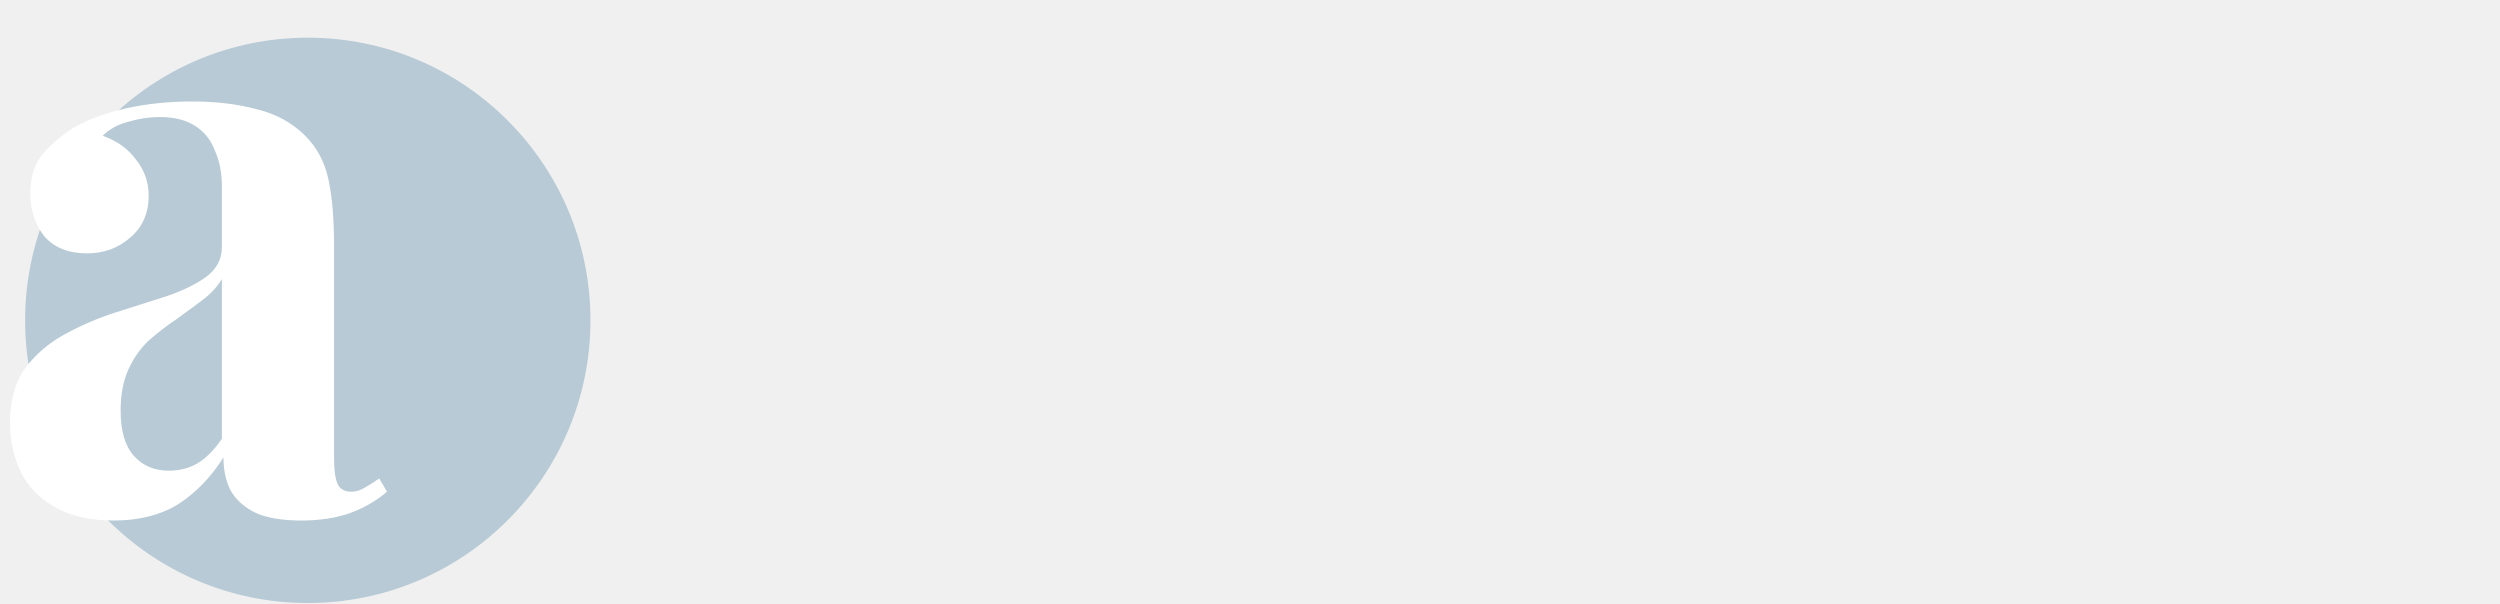
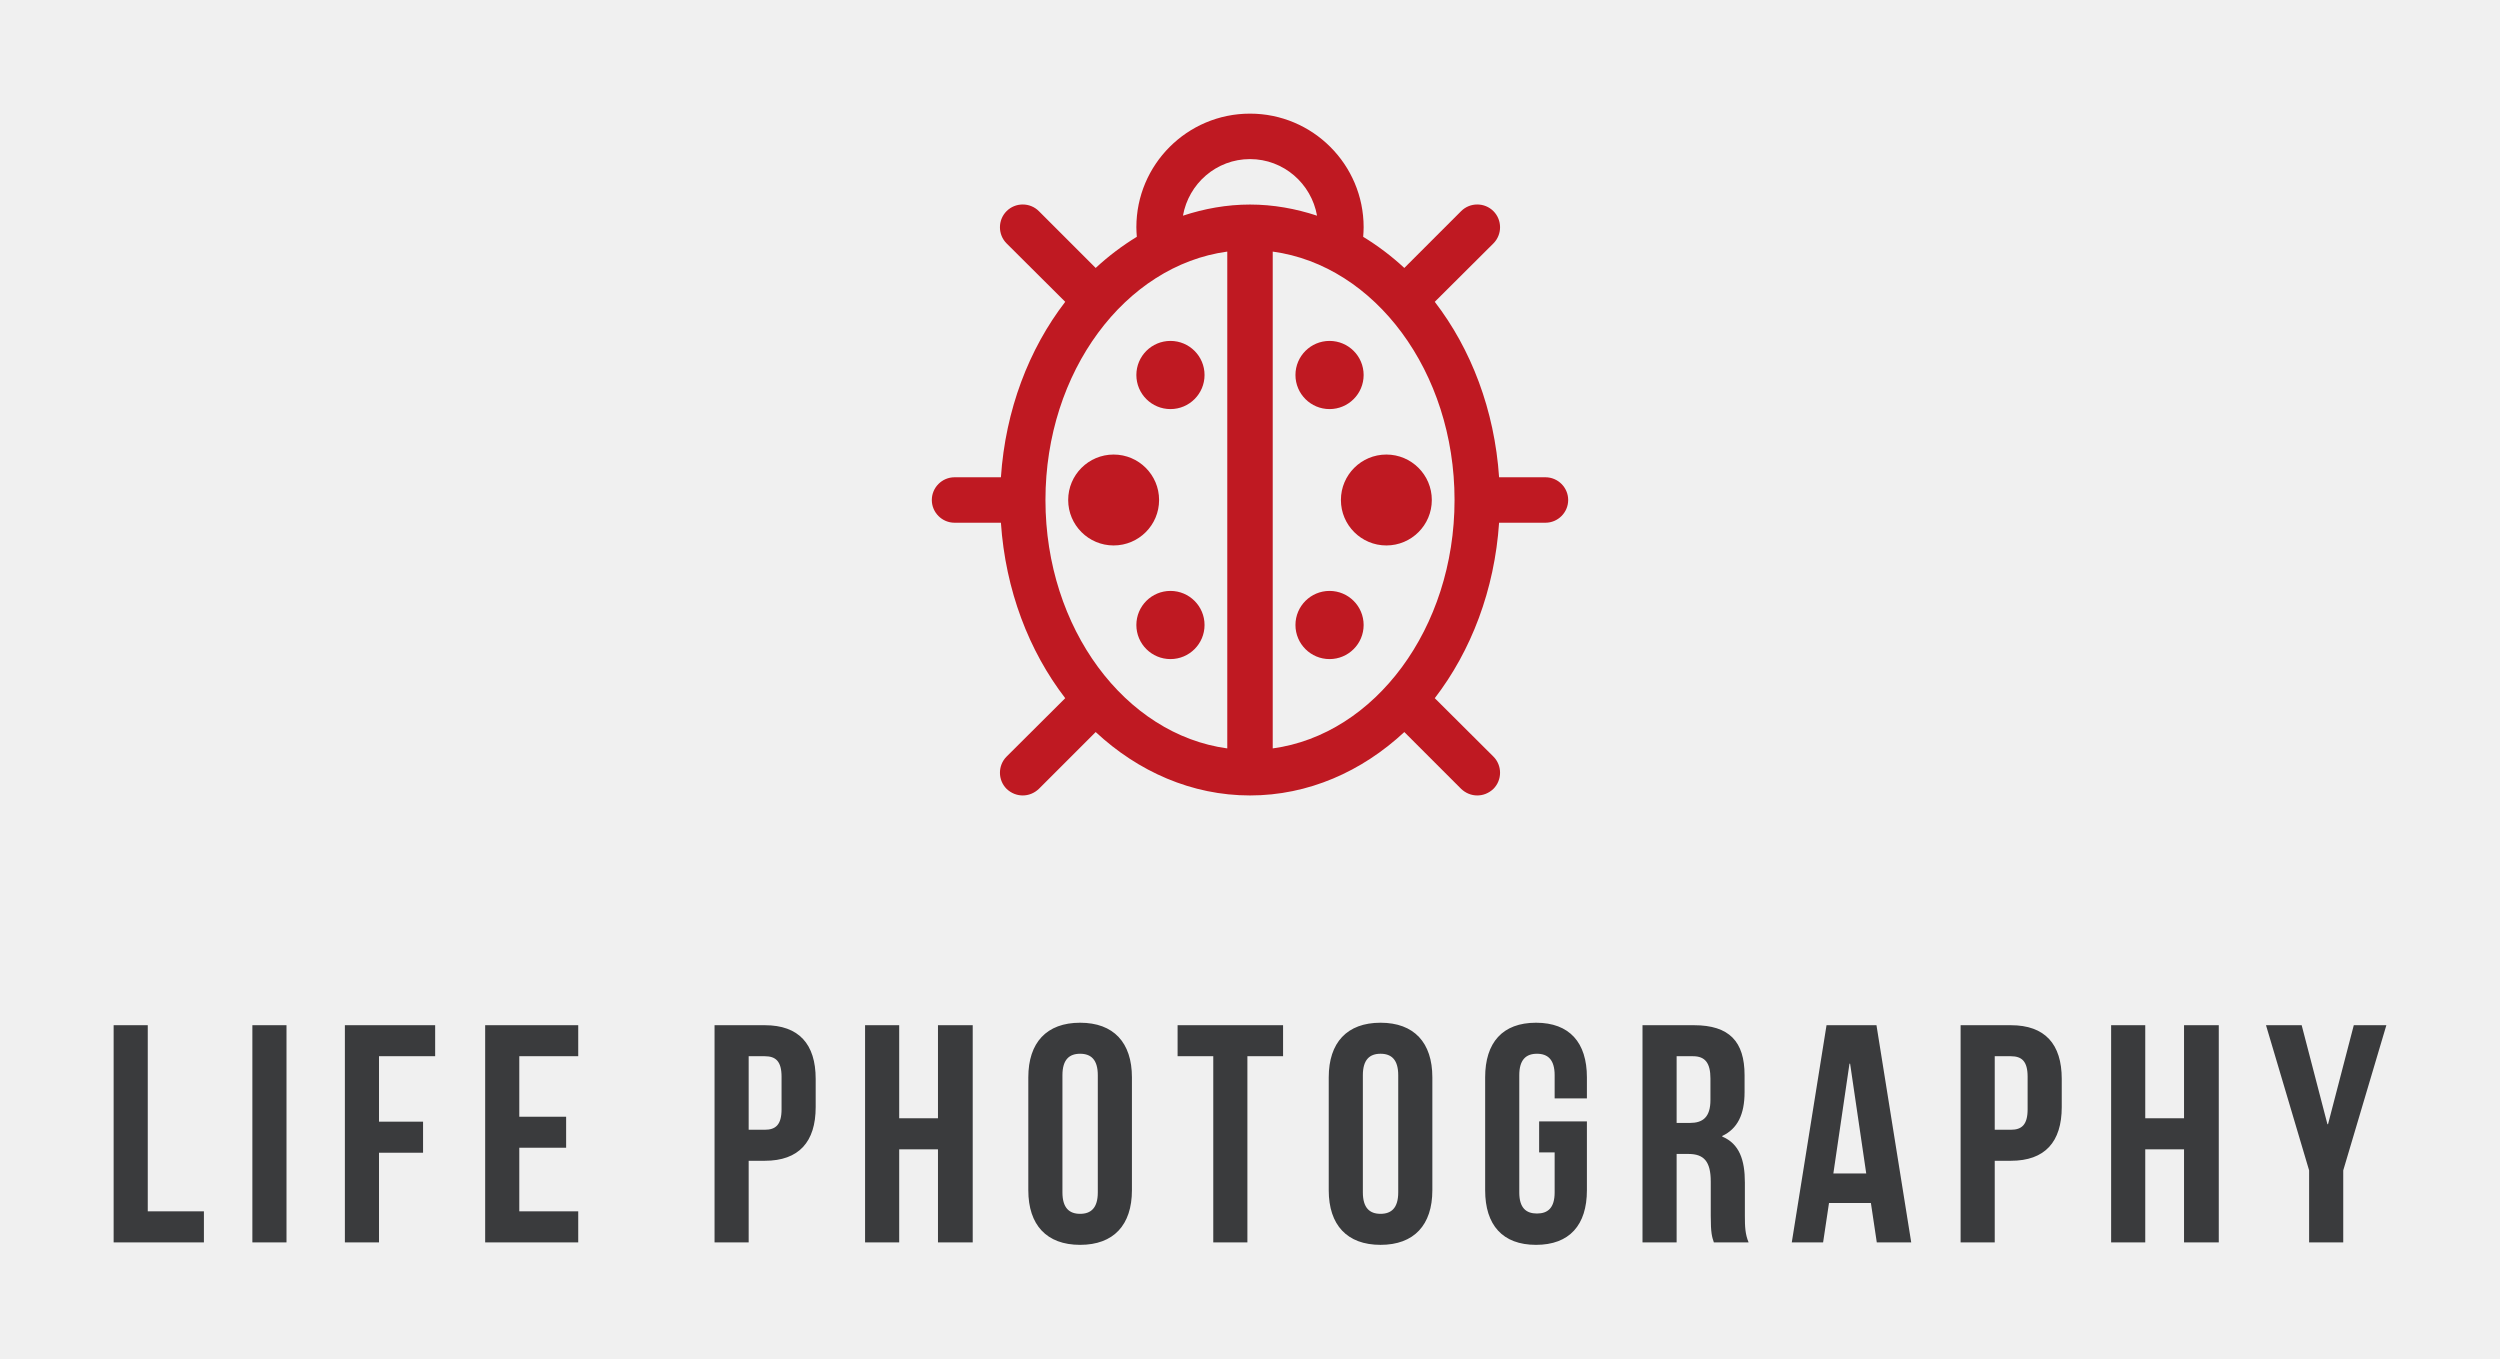
- <svg xmlns="http://www.w3.org/2000/svg" width="199" height="48" viewBox="0 0 199 48" fill="none">
-   <circle cx="24.5" cy="25.5" r="22.5" fill="#B7CAD5" />
-   <path d="M9.044 41.434C7.184 41.434 5.634 41.083 4.394 40.38C3.154 39.677 2.245 38.747 1.666 37.59C1.087 36.391 0.798 35.089 0.798 33.684C0.798 31.907 1.191 30.46 1.976 29.344C2.803 28.228 3.857 27.319 5.138 26.616C6.419 25.913 7.763 25.334 9.168 24.88C10.615 24.425 11.979 23.991 13.26 23.578C14.583 23.123 15.637 22.607 16.422 22.028C17.249 21.408 17.662 20.622 17.662 19.672V14.836C17.662 13.761 17.476 12.81 17.104 11.984C16.773 11.116 16.236 10.454 15.492 10C14.789 9.545 13.859 9.318 12.702 9.318C11.875 9.318 11.049 9.442 10.222 9.69C9.395 9.897 8.713 10.268 8.176 10.806C9.333 11.219 10.222 11.86 10.842 12.728C11.503 13.555 11.834 14.505 11.834 15.58C11.834 16.985 11.338 18.101 10.346 18.928C9.395 19.755 8.259 20.168 6.936 20.168C5.448 20.168 4.311 19.713 3.526 18.804C2.782 17.853 2.41 16.716 2.41 15.394C2.41 14.195 2.699 13.203 3.278 12.418C3.898 11.633 4.745 10.889 5.82 10.186C6.977 9.525 8.362 9.008 9.974 8.636C11.627 8.264 13.405 8.078 15.306 8.078C17.207 8.078 18.923 8.285 20.452 8.698C21.981 9.07 23.263 9.773 24.296 10.806C25.247 11.757 25.867 12.934 26.156 14.34C26.445 15.704 26.59 17.44 26.59 19.548V36.412C26.59 37.445 26.693 38.169 26.9 38.582C27.107 38.954 27.458 39.14 27.954 39.14C28.326 39.14 28.677 39.037 29.008 38.83C29.38 38.623 29.773 38.375 30.186 38.086L30.806 39.14C29.938 39.884 28.925 40.462 27.768 40.876C26.652 41.248 25.391 41.434 23.986 41.434C22.457 41.434 21.237 41.227 20.328 40.814C19.419 40.359 18.757 39.76 18.344 39.016C17.972 38.272 17.786 37.404 17.786 36.412C16.794 37.983 15.595 39.223 14.19 40.132C12.785 41 11.069 41.434 9.044 41.434ZM13.446 37.466C14.273 37.466 15.017 37.28 15.678 36.908C16.381 36.495 17.042 35.833 17.662 34.924V22.214C17.29 22.834 16.773 23.392 16.112 23.888C15.451 24.384 14.748 24.901 14.004 25.438C13.26 25.934 12.537 26.492 11.834 27.112C11.173 27.732 10.635 28.497 10.222 29.406C9.809 30.315 9.602 31.41 9.602 32.692C9.602 34.304 9.953 35.502 10.656 36.288C11.359 37.073 12.289 37.466 13.446 37.466Z" fill="white" />
+ <svg xmlns="http://www.w3.org/2000/svg" version="1.1" width="3300" height="1793.202" viewBox="0 0 3300 1793.202">
+   <g transform="scale(15) translate(10, 10)">
+     <defs id="SvgjsDefs2665" />
+     <g id="SvgjsG2666" featureKey="symbolFeature-0" transform="matrix(2,0,0,2,68,-2)" fill="#bf1922">
+       <g>
+         <g>
+           <path d="M29,17h-2.04c-0.2-2.96-1.23-5.64-2.83-7.72l2.58-2.57c0.39-0.39,0.39-1.03,0-1.42c-0.39-0.39-1.03-0.39-1.42,0l-2.5,2.5    c-0.56-0.52-1.17-0.98-1.81-1.37C20.99,6.28,21,6.14,21,6c0-2.76-2.24-5-5-5s-5,2.24-5,5c0,0.14,0.01,0.28,0.02,0.42    c-0.64,0.39-1.25,0.85-1.81,1.37l-2.5-2.5c-0.39-0.39-1.03-0.39-1.42,0c-0.39,0.39-0.39,1.03,0,1.42l2.58,2.57    c-1.6,2.08-2.63,4.76-2.83,7.72H3c-0.55,0-1,0.45-1,1s0.45,1,1,1h2.04c0.2,2.96,1.23,5.64,2.83,7.72l-2.58,2.57    c-0.39,0.39-0.39,1.03,0,1.42C5.49,30.9,5.74,31,6,31s0.51-0.1,0.71-0.29l2.5-2.5C11.08,29.95,13.44,31,16,31s4.92-1.05,6.79-2.79    l2.5,2.5C25.49,30.9,25.74,31,26,31s0.51-0.1,0.71-0.29c0.39-0.39,0.39-1.03,0-1.42l-2.58-2.57c1.6-2.08,2.63-4.76,2.83-7.72H29    c0.55,0,1-0.45,1-1S29.55,17,29,17z M15,28.93C10.51,28.32,7,23.65,7,18c0-5.65,3.51-10.32,8-10.93V28.93z M13.05,5.49    C13.3,4.08,14.52,3,16,3s2.7,1.08,2.95,2.49C18.01,5.18,17.02,5,16,5S13.99,5.18,13.05,5.49z M17,28.93V7.07    c4.49,0.61,8,5.28,8,10.93C25,23.65,21.49,28.32,17,28.93z" />
+           <circle cx="10" cy="18" r="2" />
+           <circle cx="22" cy="18" r="2" />
+           <circle cx="19.5" cy="12.5" r="1.5" />
+           <circle cx="12.5" cy="12.5" r="1.5" />
+           <circle cx="19.5" cy="23.5" r="1.5" />
+           <circle cx="12.5" cy="23.5" r="1.5" />
+         </g>
+       </g>
+     </g>
+     <g id="SvgjsG2667" featureKey="nameFeature-0" transform="matrix(0.6825007,0,0,0.6825007,-1.092001,72.02839)" fill="#3a3b3d">
+       <path d="M1.6 40 l0 -28 l4.4 0 l0 24 l7.24 0 l0 4 l-11.64 0 z M19.488 40 l0 -28 l4.4 0 l0 28 l-4.4 0 z M35.816 16 l0 8.44 l5.68 0 l0 4 l-5.68 0 l0 11.56 l-4.4 0 l0 -28 l11.64 0 l0 4 l-7.24 0 z M53.904 16 l0 7.8 l6.04 0 l0 4 l-6.04 0 l0 8.2 l7.6 0 l0 4 l-12 0 l0 -28 l12 0 l0 4 l-7.6 0 z M85.56 12 c4.4 0 6.56 2.44 6.56 6.92 l0 3.64 c0 4.48 -2.16 6.92 -6.56 6.92 l-2.08 0 l0 10.52 l-4.4 0 l0 -28 l6.48 0 z M85.56 16 l-2.08 0 l0 9.48 l2.08 0 c1.4 0 2.16 -0.64 2.16 -2.64 l0 -4.2 c0 -2 -0.76 -2.64 -2.16 -2.64 z M102.888 28 l0 12 l-4.4 0 l0 -28 l4.4 0 l0 12 l5 0 l0 -12 l4.48 0 l0 28 l-4.48 0 l0 -12 l-5 0 z M123.936 18.44 l0 15.12 c0 2 0.88 2.76 2.28 2.76 s2.28 -0.76 2.28 -2.76 l0 -15.12 c0 -2 -0.88 -2.76 -2.28 -2.76 s-2.28 0.76 -2.28 2.76 z M119.536 33.28 l0 -14.56 c0 -4.48 2.36 -7.04 6.68 -7.04 s6.68 2.56 6.68 7.04 l0 14.56 c0 4.48 -2.36 7.04 -6.68 7.04 s-6.68 -2.56 -6.68 -7.04 z M138.784 16 l0 -4 l13.6 0 l0 4 l-4.6 0 l0 24 l-4.4 0 l0 -24 l-4.6 0 z M162.672 18.44 l0 15.12 c0 2 0.88 2.76 2.28 2.76 s2.28 -0.76 2.28 -2.76 l0 -15.12 c0 -2 -0.88 -2.76 -2.28 -2.76 s-2.28 0.76 -2.28 2.76 z M158.272 33.28 l0 -14.56 c0 -4.48 2.36 -7.04 6.68 -7.04 s6.68 2.56 6.68 7.04 l0 14.56 c0 4.48 -2.36 7.04 -6.68 7.04 s-6.68 -2.56 -6.68 -7.04 z M185.4 28.4 l0 -4 l6.16 0 l0 8.88 c0 4.48 -2.24 7.04 -6.56 7.04 s-6.56 -2.56 -6.56 -7.04 l0 -14.56 c0 -4.48 2.24 -7.04 6.56 -7.04 s6.56 2.56 6.56 7.04 l0 2.72 l-4.16 0 l0 -3 c0 -2 -0.88 -2.76 -2.28 -2.76 s-2.28 0.76 -2.28 2.76 l0 15.12 c0 2 0.88 2.72 2.28 2.72 s2.28 -0.72 2.28 -2.72 l0 -5.16 l-2 0 z M212.408 40 l-4.48 0 c-0.24 -0.72 -0.4 -1.16 -0.4 -3.44 l0 -4.4 c0 -2.6 -0.88 -3.56 -2.88 -3.56 l-1.52 0 l0 11.4 l-4.4 0 l0 -28 l6.64 0 c4.56 0 6.52 2.12 6.52 6.44 l0 2.2 c0 2.88 -0.92 4.72 -2.88 5.64 l0 0.08 c2.2 0.92 2.92 3 2.92 5.92 l0 4.32 c0 1.36 0.04 2.36 0.48 3.4 z M205.248 16 l-2.12 0 l0 8.6 l1.72 0 c1.64 0 2.64 -0.72 2.64 -2.96 l0 -2.76 c0 -2 -0.68 -2.88 -2.24 -2.88 z M228.896 12 l4.48 28 l-4.44 0 l-0.76 -5.08 l-5.4 0 l-0.76 5.08 l-4.04 0 l4.48 -28 l6.44 0 z M225.416 16.96 l-2.08 14.16 l4.24 0 l-2.08 -14.16 l-0.08 0 z M246.224 12 c4.4 0 6.56 2.44 6.56 6.92 l0 3.64 c0 4.48 -2.16 6.92 -6.56 6.92 l-2.08 0 l0 10.52 l-4.4 0 l0 -28 l6.48 0 z M246.224 16 l-2.08 0 l0 9.48 l2.08 0 c1.4 0 2.16 -0.64 2.16 -2.64 l0 -4.2 c0 -2 -0.76 -2.64 -2.16 -2.64 z M263.552 28 l0 12 l-4.4 0 l0 -28 l4.4 0 l0 12 l5 0 l0 -12 l4.48 0 l0 28 l-4.48 0 l0 -12 l-5 0 z M284.68 40 l0 -9.28 l-5.56 -18.72 l4.6 0 l3.32 12.76 l0.08 0 l3.32 -12.76 l4.2 0 l-5.56 18.72 l0 9.28 l-4.4 0 z" />
+     </g>
+   </g>
</svg>
